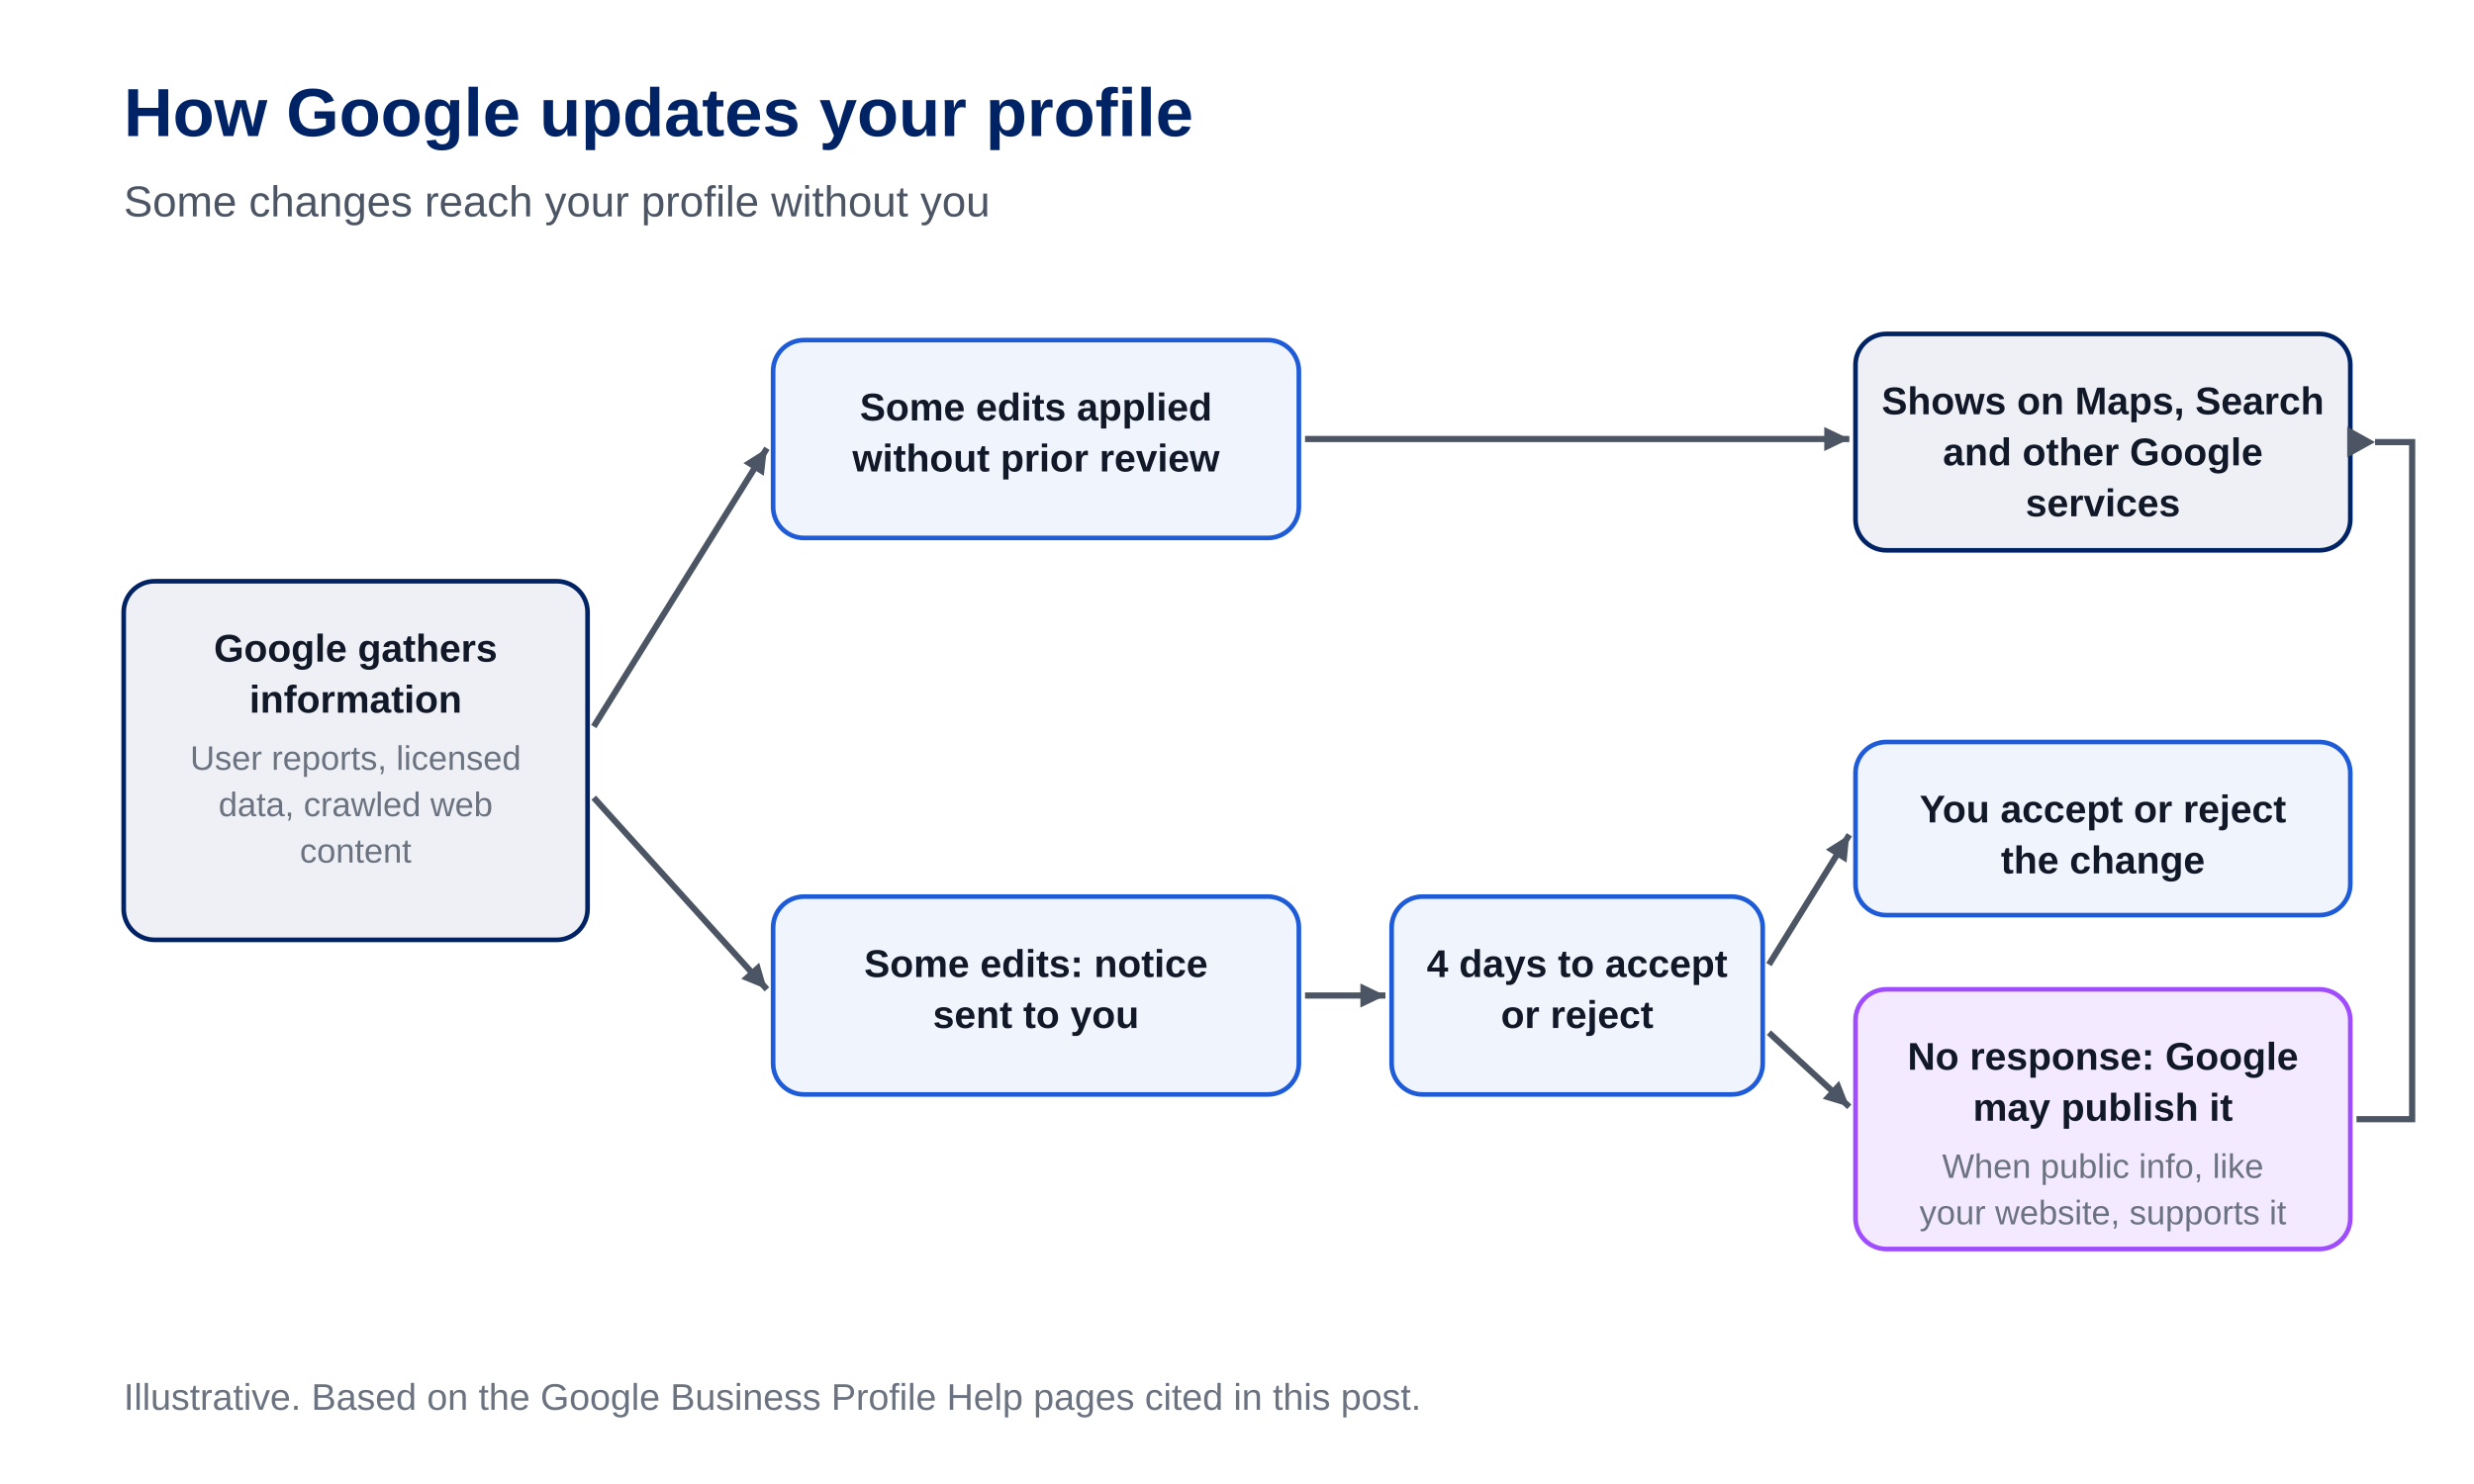
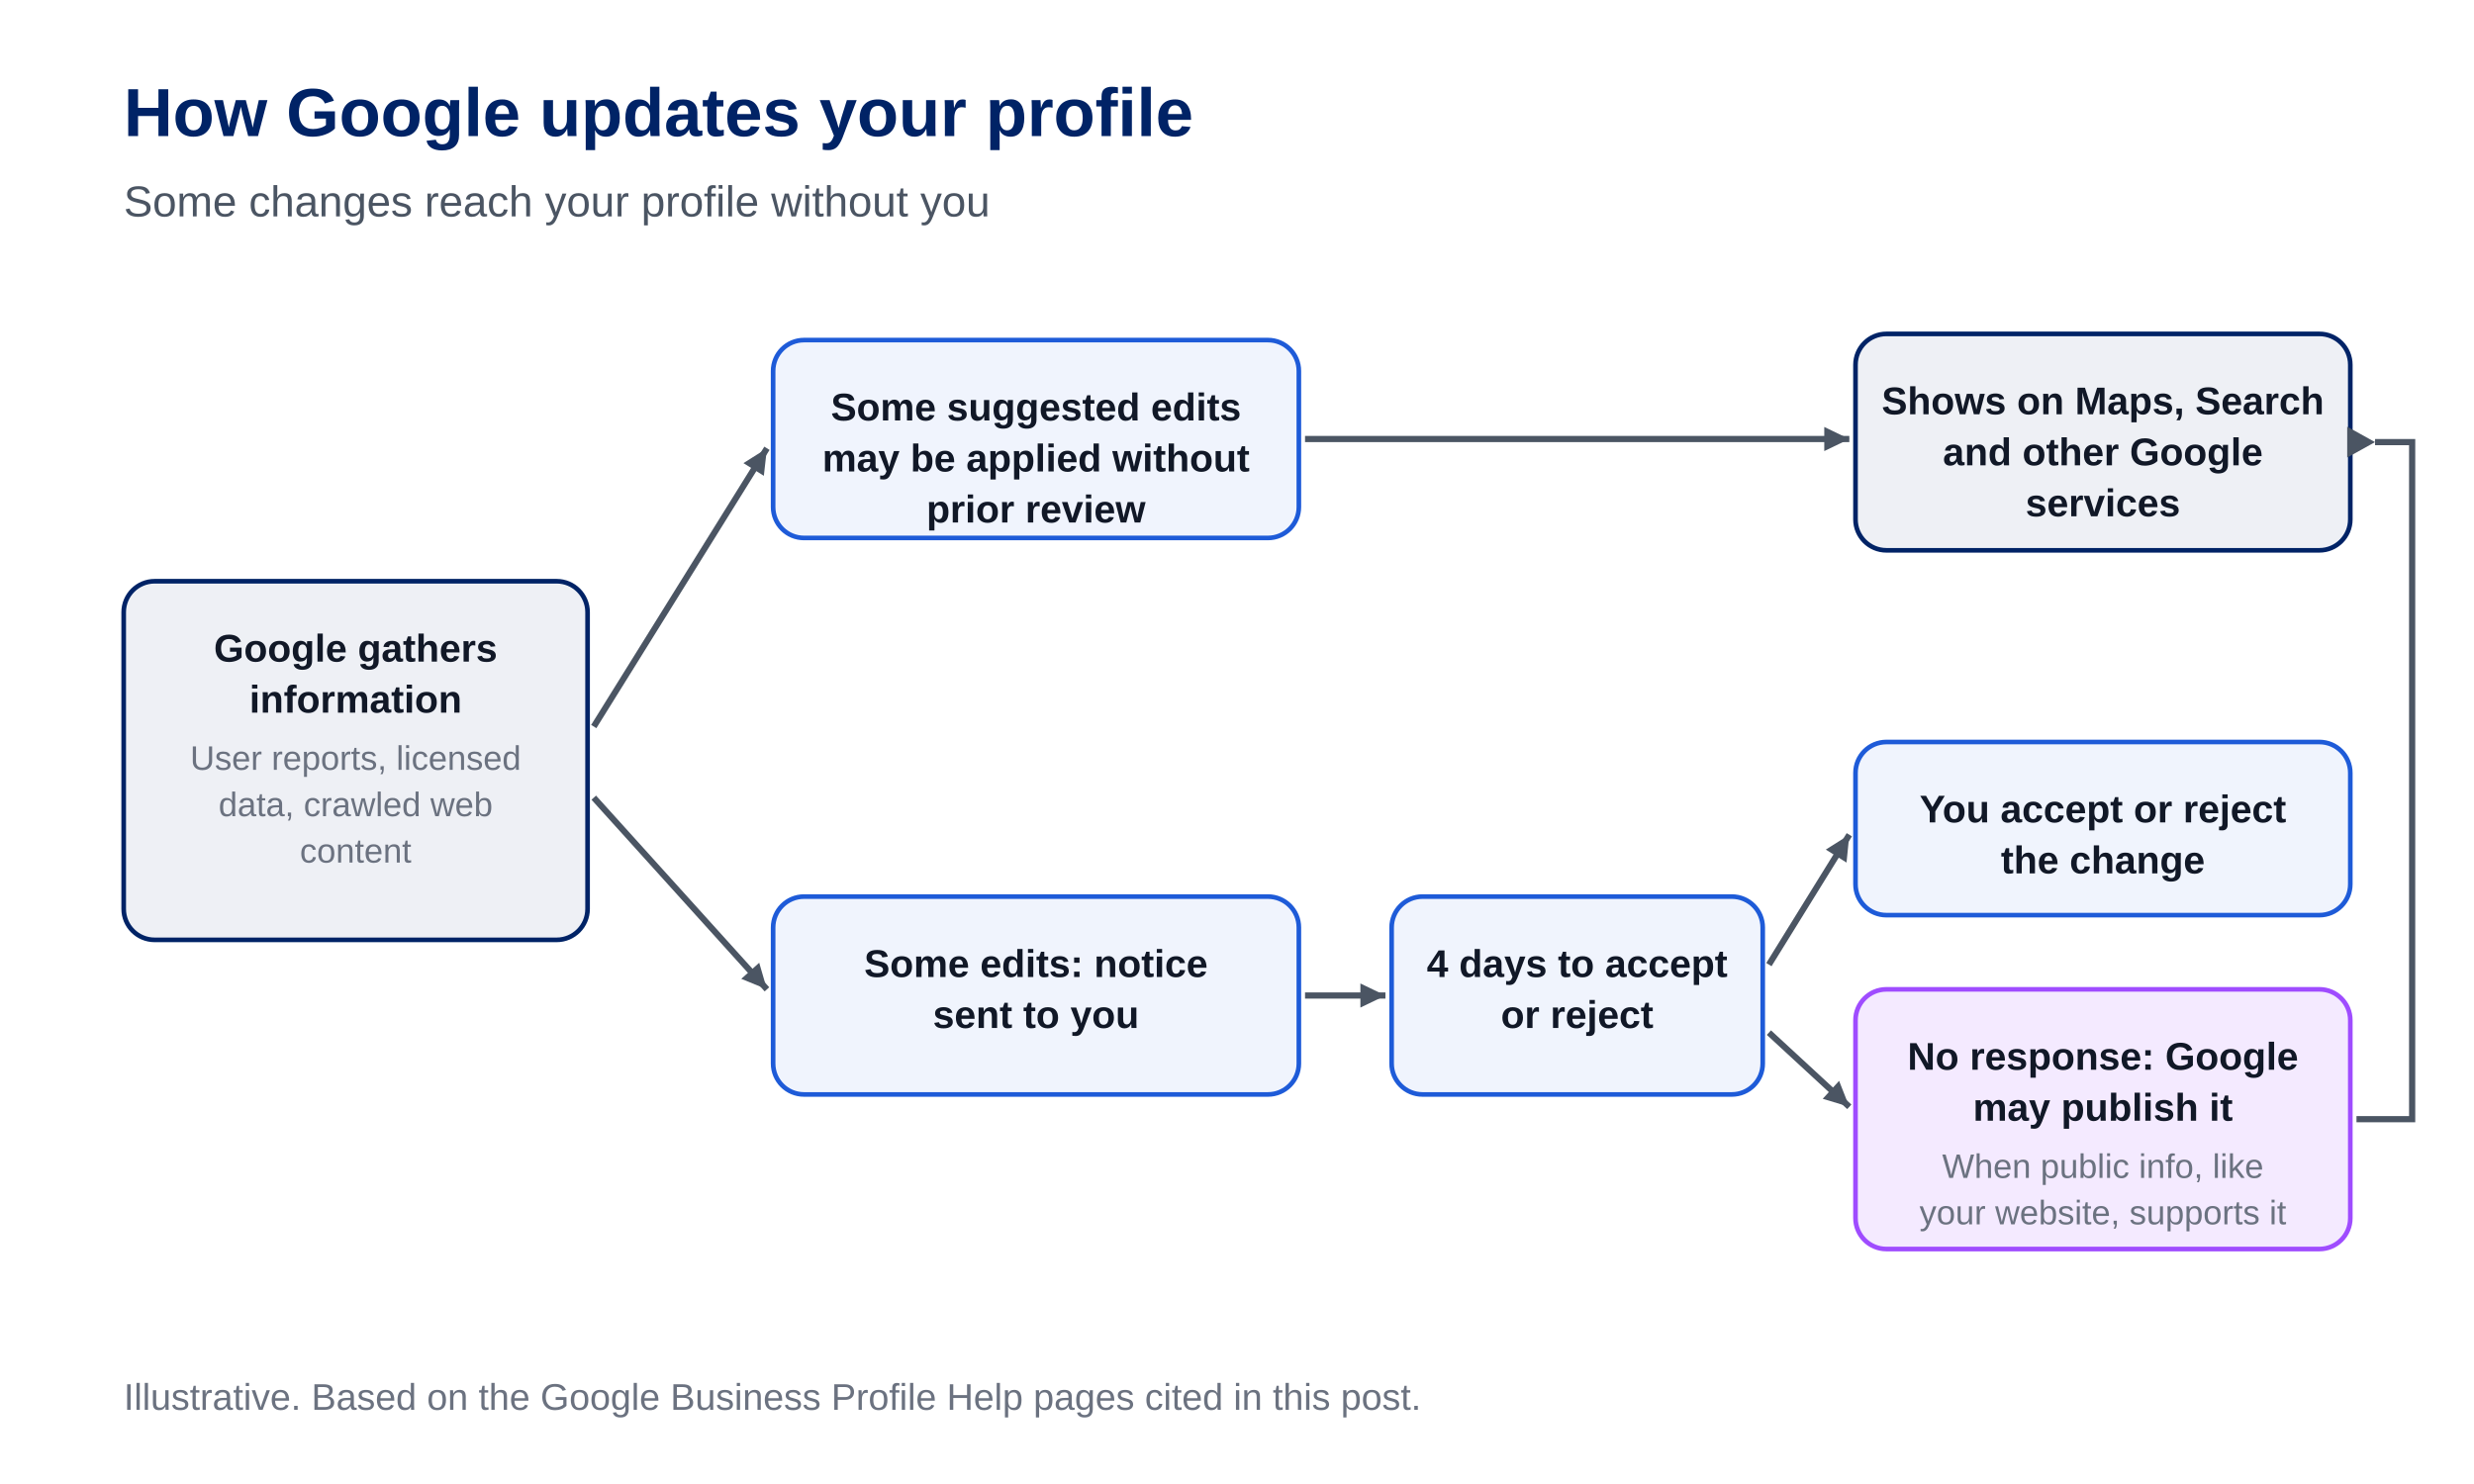
<svg xmlns="http://www.w3.org/2000/svg" viewBox="0 0 800 480" role="img" aria-labelledby="t d" font-family="Poppins, 'Segoe UI', Arial, sans-serif">
  <rect width="800" height="480" fill="#ffffff" />
  <text x="40" y="44" font-size="22" fill="#002366" font-weight="700">How Google updates your profile</text>
  <text x="40" y="70" font-size="14" fill="#4b5563">Some changes reach your profile without you</text>
  <rect x="40" y="188" width="150" height="116" rx="10" fill="#002366" fill-opacity="0.07" stroke="#002366" stroke-width="1.5" />
  <text x="115.0" y="214.0" font-size="12.5" fill="#111827" font-weight="700" text-anchor="middle">Google gathers</text>
  <text x="115.0" y="230.5" font-size="12.5" fill="#111827" font-weight="700" text-anchor="middle">information</text>
  <text x="115.0" y="249.0" font-size="11" fill="#6b7280" text-anchor="middle">User reports, licensed</text>
  <text x="115.0" y="264.0" font-size="11" fill="#6b7280" text-anchor="middle">data, crawled web</text>
  <text x="115.0" y="279.0" font-size="11" fill="#6b7280" text-anchor="middle">content</text>
  <rect x="250" y="110" width="170" height="64" rx="10" fill="#1E5BD8" fill-opacity="0.07" stroke="#1E5BD8" stroke-width="1.5" />
-   <text x="335.0" y="136.0" font-size="12.5" fill="#111827" font-weight="700" text-anchor="middle">Some edits applied</text>
-   <text x="335.0" y="152.5" font-size="12.5" fill="#111827" font-weight="700" text-anchor="middle">without prior review</text>
+   <text x="335.0" y="136.0" font-size="12.5" fill="#111827" font-weight="700" text-anchor="middle">Some suggested edits</text>
+   <text x="335.0" y="152.5" font-size="12.5" fill="#111827" font-weight="700" text-anchor="middle">may be applied without</text>
+   <text x="335.0" y="169.0" font-size="12.5" fill="#111827" font-weight="700" text-anchor="middle">prior review</text>
  <rect x="250" y="290" width="170" height="64" rx="10" fill="#1E5BD8" fill-opacity="0.07" stroke="#1E5BD8" stroke-width="1.5" />
  <text x="335.0" y="316.0" font-size="12.5" fill="#111827" font-weight="700" text-anchor="middle">Some edits: notice</text>
  <text x="335.0" y="332.5" font-size="12.5" fill="#111827" font-weight="700" text-anchor="middle">sent to you</text>
  <rect x="450" y="290" width="120" height="64" rx="10" fill="#1E5BD8" fill-opacity="0.07" stroke="#1E5BD8" stroke-width="1.5" />
  <text x="510.0" y="316.0" font-size="12.5" fill="#111827" font-weight="700" text-anchor="middle">4 days to accept</text>
  <text x="510.0" y="332.5" font-size="12.5" fill="#111827" font-weight="700" text-anchor="middle">or reject</text>
  <rect x="600" y="240" width="160" height="56" rx="10" fill="#1E5BD8" fill-opacity="0.07" stroke="#1E5BD8" stroke-width="1.5" />
  <text x="680.0" y="266.0" font-size="12.5" fill="#111827" font-weight="700" text-anchor="middle">You accept or reject</text>
  <text x="680.0" y="282.5" font-size="12.5" fill="#111827" font-weight="700" text-anchor="middle">the change</text>
  <rect x="600" y="320" width="160" height="84" rx="10" fill="#9F4CFF" fill-opacity="0.12" stroke="#9F4CFF" stroke-width="1.5" />
  <text x="680.0" y="346.0" font-size="12.5" fill="#111827" font-weight="700" text-anchor="middle">No response: Google</text>
  <text x="680.0" y="362.5" font-size="12.5" fill="#111827" font-weight="700" text-anchor="middle">may publish it</text>
  <text x="680.0" y="381.0" font-size="11" fill="#6b7280" text-anchor="middle">When public info, like</text>
  <text x="680.0" y="396.0" font-size="11" fill="#6b7280" text-anchor="middle">your website, supports it</text>
  <rect x="600" y="108" width="160" height="70" rx="10" fill="#002366" fill-opacity="0.07" stroke="#002366" stroke-width="1.5" />
  <text x="680.0" y="134.0" font-size="12.5" fill="#111827" font-weight="700" text-anchor="middle">Shows on Maps, Search</text>
  <text x="680.0" y="150.5" font-size="12.5" fill="#111827" font-weight="700" text-anchor="middle">and other Google</text>
  <text x="680.0" y="167.0" font-size="12.5" fill="#111827" font-weight="700" text-anchor="middle">services</text>
  <line x1="192" y1="235" x2="248" y2="145" stroke="#4b5563" stroke-width="2" />
  <path d="M248 145 L247.0 153.9 L240.4 149.8 z" fill="#4b5563" />
  <line x1="192" y1="258" x2="248" y2="320" stroke="#4b5563" stroke-width="2" />
  <path d="M248 320 L239.7 316.6 L245.5 311.4 z" fill="#4b5563" />
  <line x1="422" y1="142" x2="598" y2="142" stroke="#4b5563" stroke-width="2" />
  <path d="M598 142 L589.9 145.9 L589.9 138.1 z" fill="#4b5563" />
  <line x1="422" y1="322" x2="448" y2="322" stroke="#4b5563" stroke-width="2" />
  <path d="M448 322 L439.9 325.9 L439.9 318.1 z" fill="#4b5563" />
  <line x1="572" y1="312" x2="598" y2="270" stroke="#4b5563" stroke-width="2" />
  <path d="M598 270 L597.1 279.0 L590.4 274.8 z" fill="#4b5563" />
  <line x1="572" y1="334" x2="598" y2="358" stroke="#4b5563" stroke-width="2" />
  <path d="M598 358 L589.4 355.4 L594.7 349.6 z" fill="#4b5563" />
  <path d="M762 362 h18 V143 h-12" fill="none" stroke="#4b5563" stroke-width="2" />
  <path d="M760 143 l9 -5 v10 z" fill="#4b5563" transform="rotate(180 764 143)" />
  <text x="40" y="456" font-size="12" fill="#6b7280">Illustrative. Based on the Google Business Profile Help pages cited in this post.</text>
</svg>
